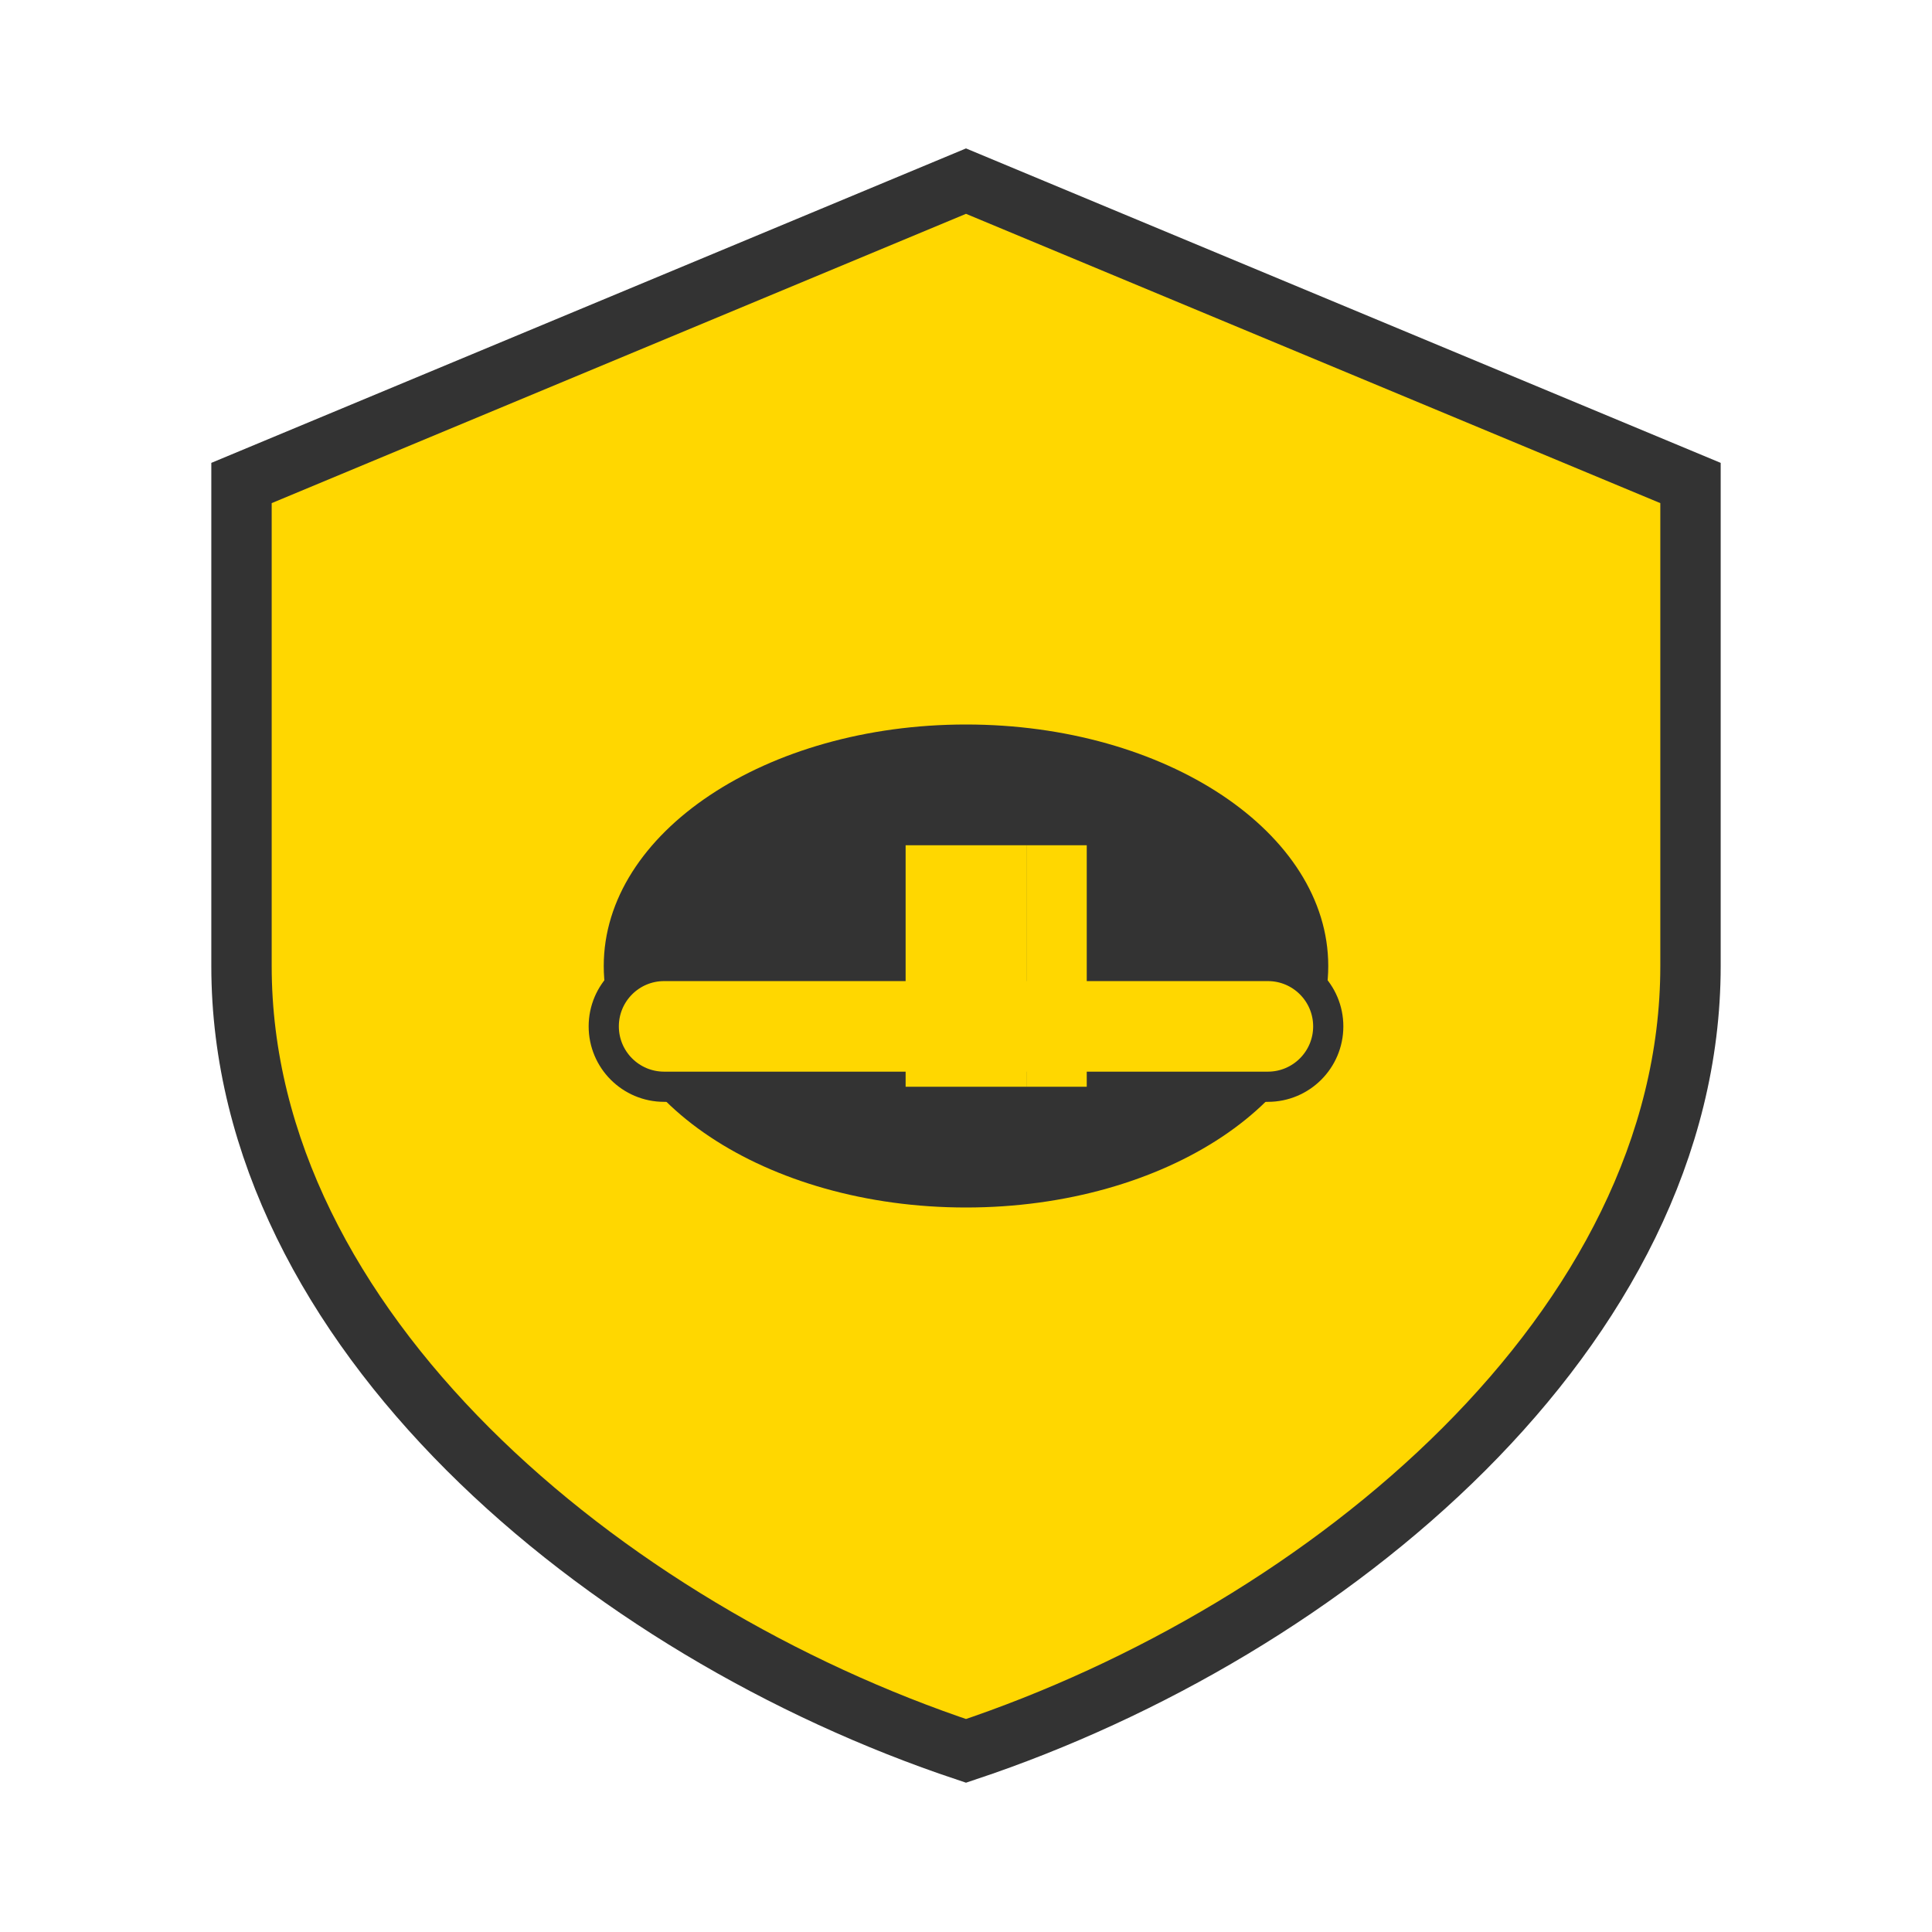
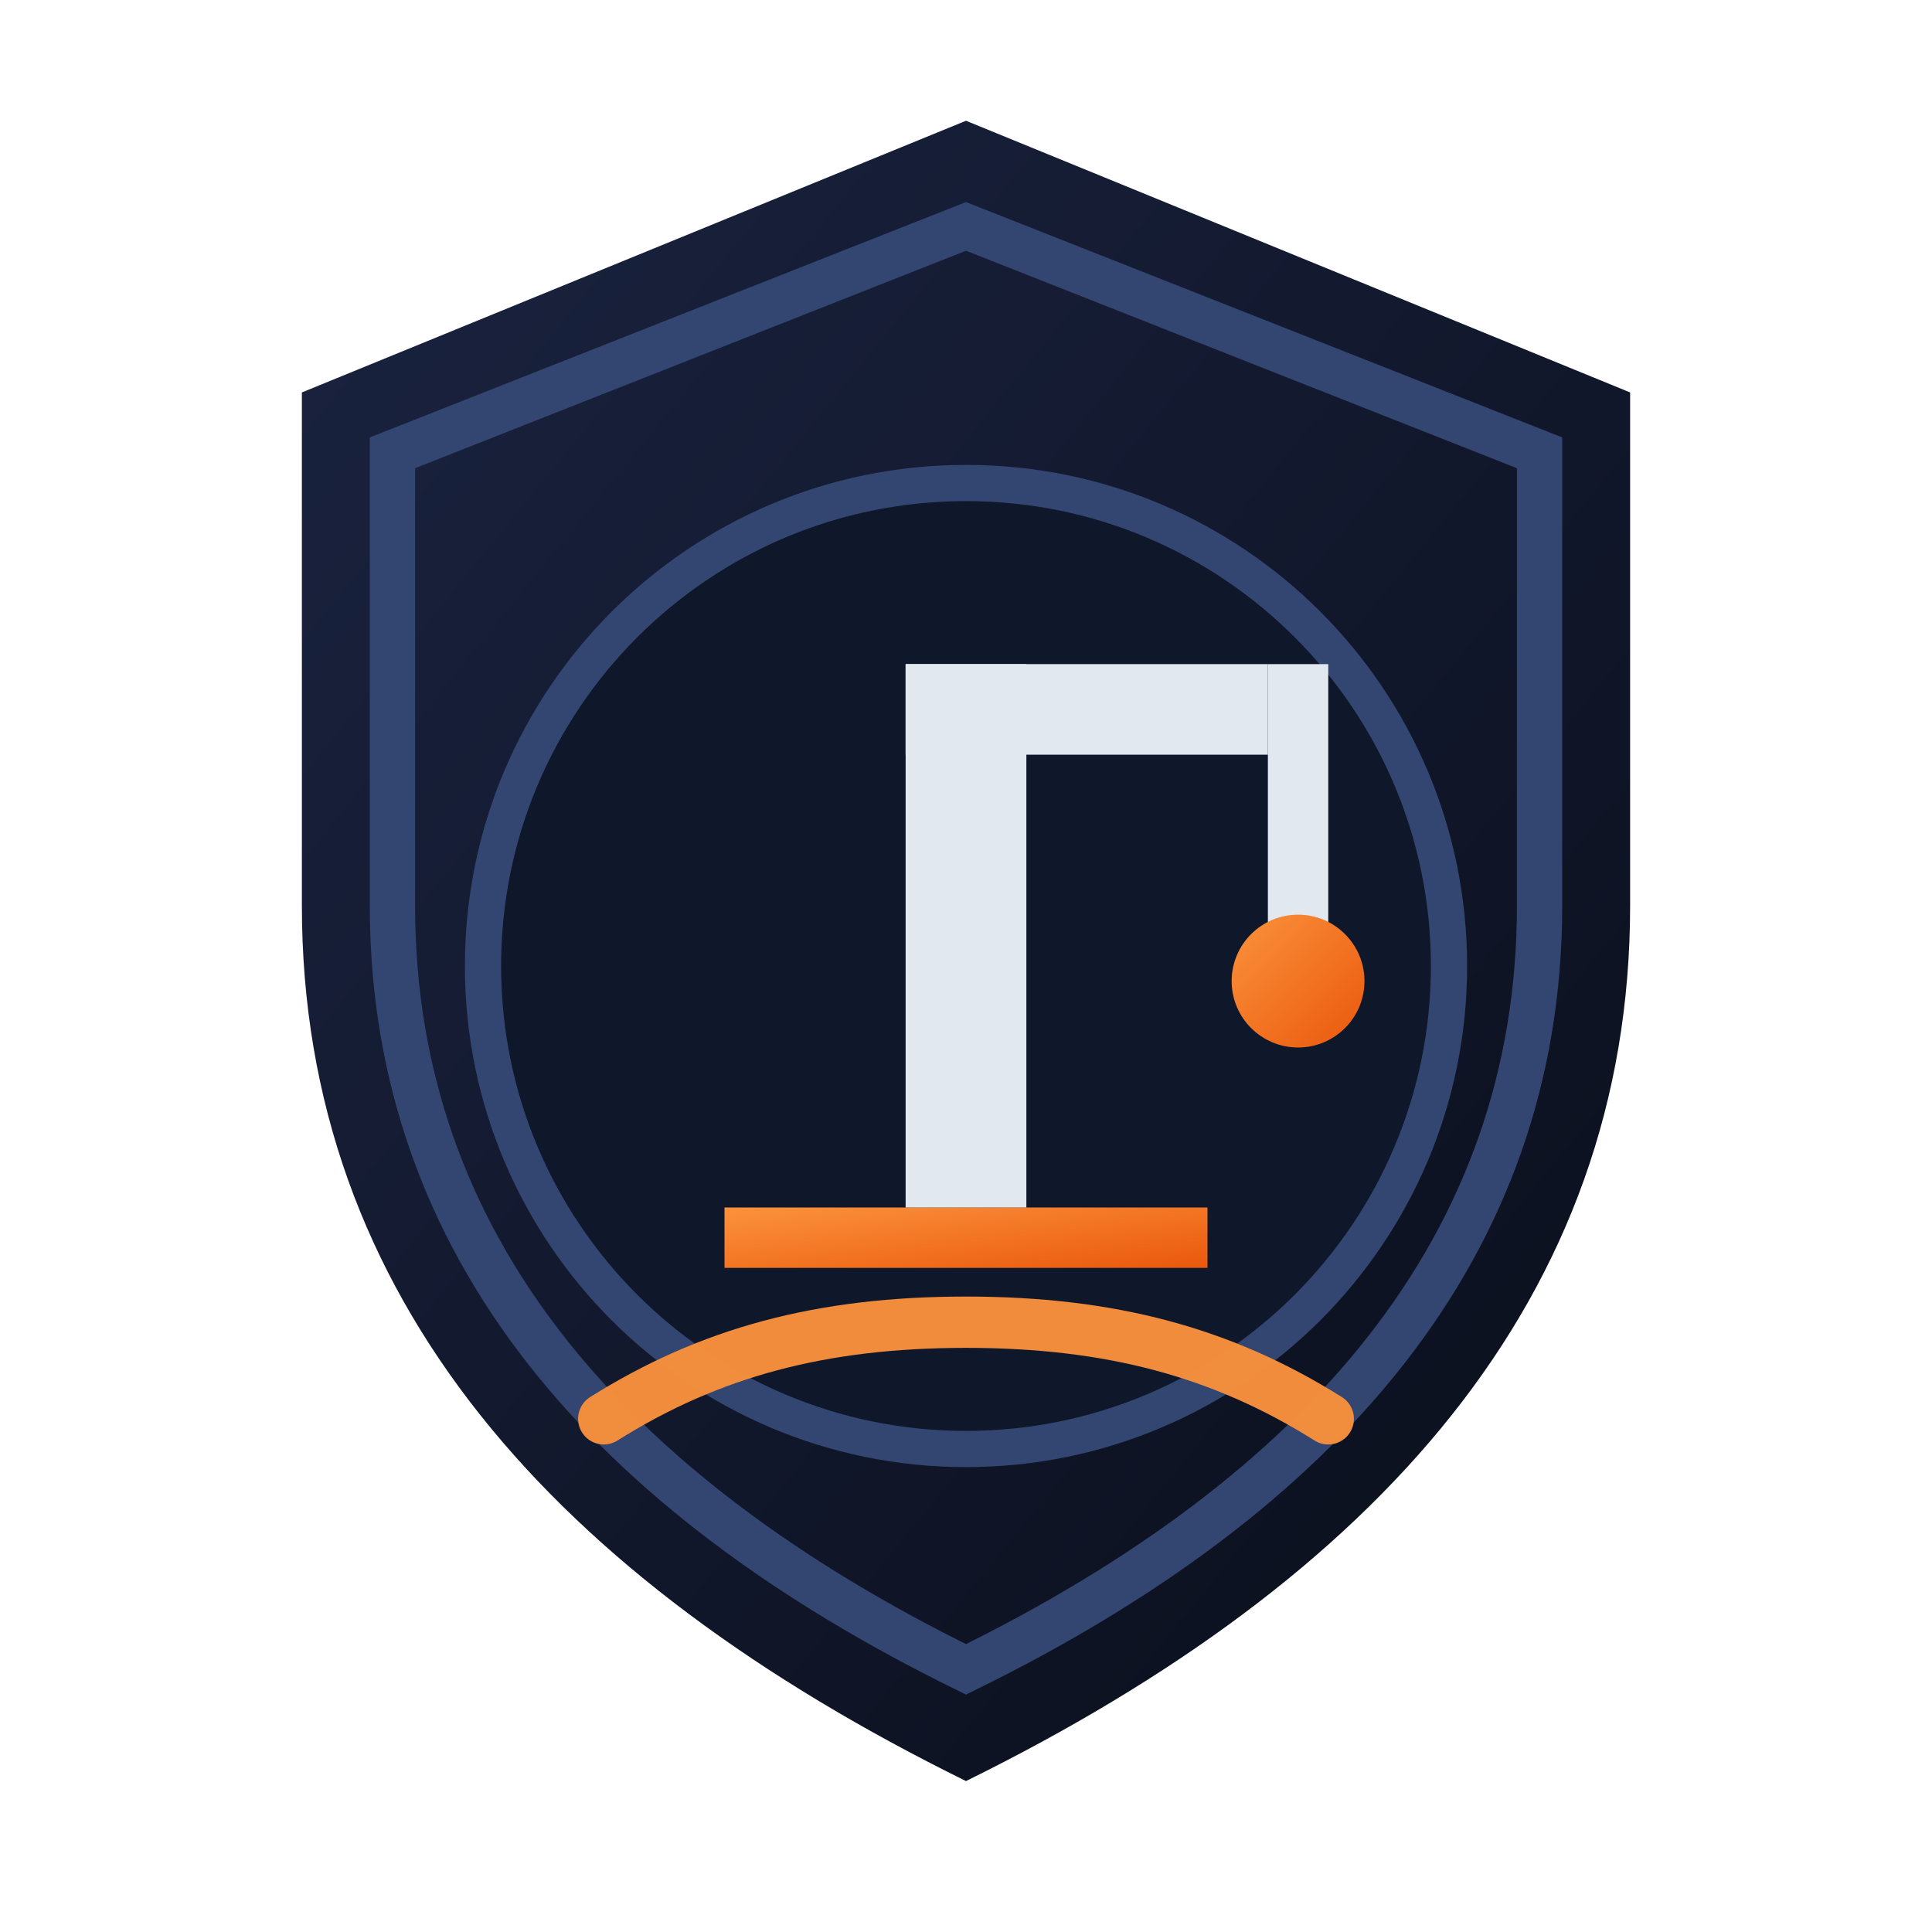
- <svg xmlns="http://www.w3.org/2000/svg" viewBox="0 0 64 64" width="48" height="48">
-   <path d="M32 6 L56 16 V32 C56 44 44 54 32 58 C20 54 8 44 8 32 V16 Z" fill="#FFD700" stroke="#333333" stroke-width="2" />
-   <ellipse cx="32" cy="32" rx="12" ry="8" fill="#333333" />
-   <rect x="20" y="32" width="24" height="4" rx="2" fill="#FFD700" stroke="#333333" stroke-width="1" />
-   <rect x="30" y="28" width="2" height="8" fill="#FFD700" />
-   <rect x="32" y="28" width="2" height="8" fill="#FFD700" />
-   <rect x="34" y="28" width="2" height="8" fill="#FFD700" />
+ <svg xmlns="http://www.w3.org/2000/svg" viewBox="0 0 64 64" role="img" aria-labelledby="title desc">
+   <defs>
+     <linearGradient id="shieldGradient" x1="0" y1="0" x2="1" y2="1">
+       <stop offset="0%" stop-color="#1a2340" />
+       <stop offset="100%" stop-color="#0a0e1a" />
+     </linearGradient>
+     <linearGradient id="accentGradient" x1="0" y1="0" x2="1" y2="1">
+       <stop offset="0%" stop-color="#fb923c" />
+       <stop offset="100%" stop-color="#ea580c" />
+     </linearGradient>
+   </defs>
+   <path d="M32 4 54 13v17c0 13-8.4 22.3-22 29C18.4 52.3 10 43 10 30V13z" fill="url(#shieldGradient)" />
+   <path d="M32 7.5 51 15v15c0 11.3-7.2 19.5-19 25.3C20.2 49.5 13 41.3 13 30V15z" fill="none" stroke="#334571" stroke-width="1.5" />
+   <circle cx="32" cy="32" r="16" fill="#0f172a" stroke="#334571" stroke-width="1.2" />
+   <path d="M24 40h16v2H24z" fill="url(#accentGradient)" />
+   <path d="M30 22h4v18h-4z" fill="#e2e8f0" />
+   <path d="M30 22h12v3H30z" fill="#e2e8f0" />
+   <path d="M42 22h2v9h-2z" fill="#e2e8f0" />
+   <circle cx="43" cy="32.5" r="2.2" fill="url(#accentGradient)" />
+   <path d="M20 47c3.5-2.2 7.2-3.2 12-3.2S40.5 44.8 44 47" fill="none" stroke="#fb923c" stroke-width="1.7" stroke-linecap="round" opacity="0.95" />
</svg>
